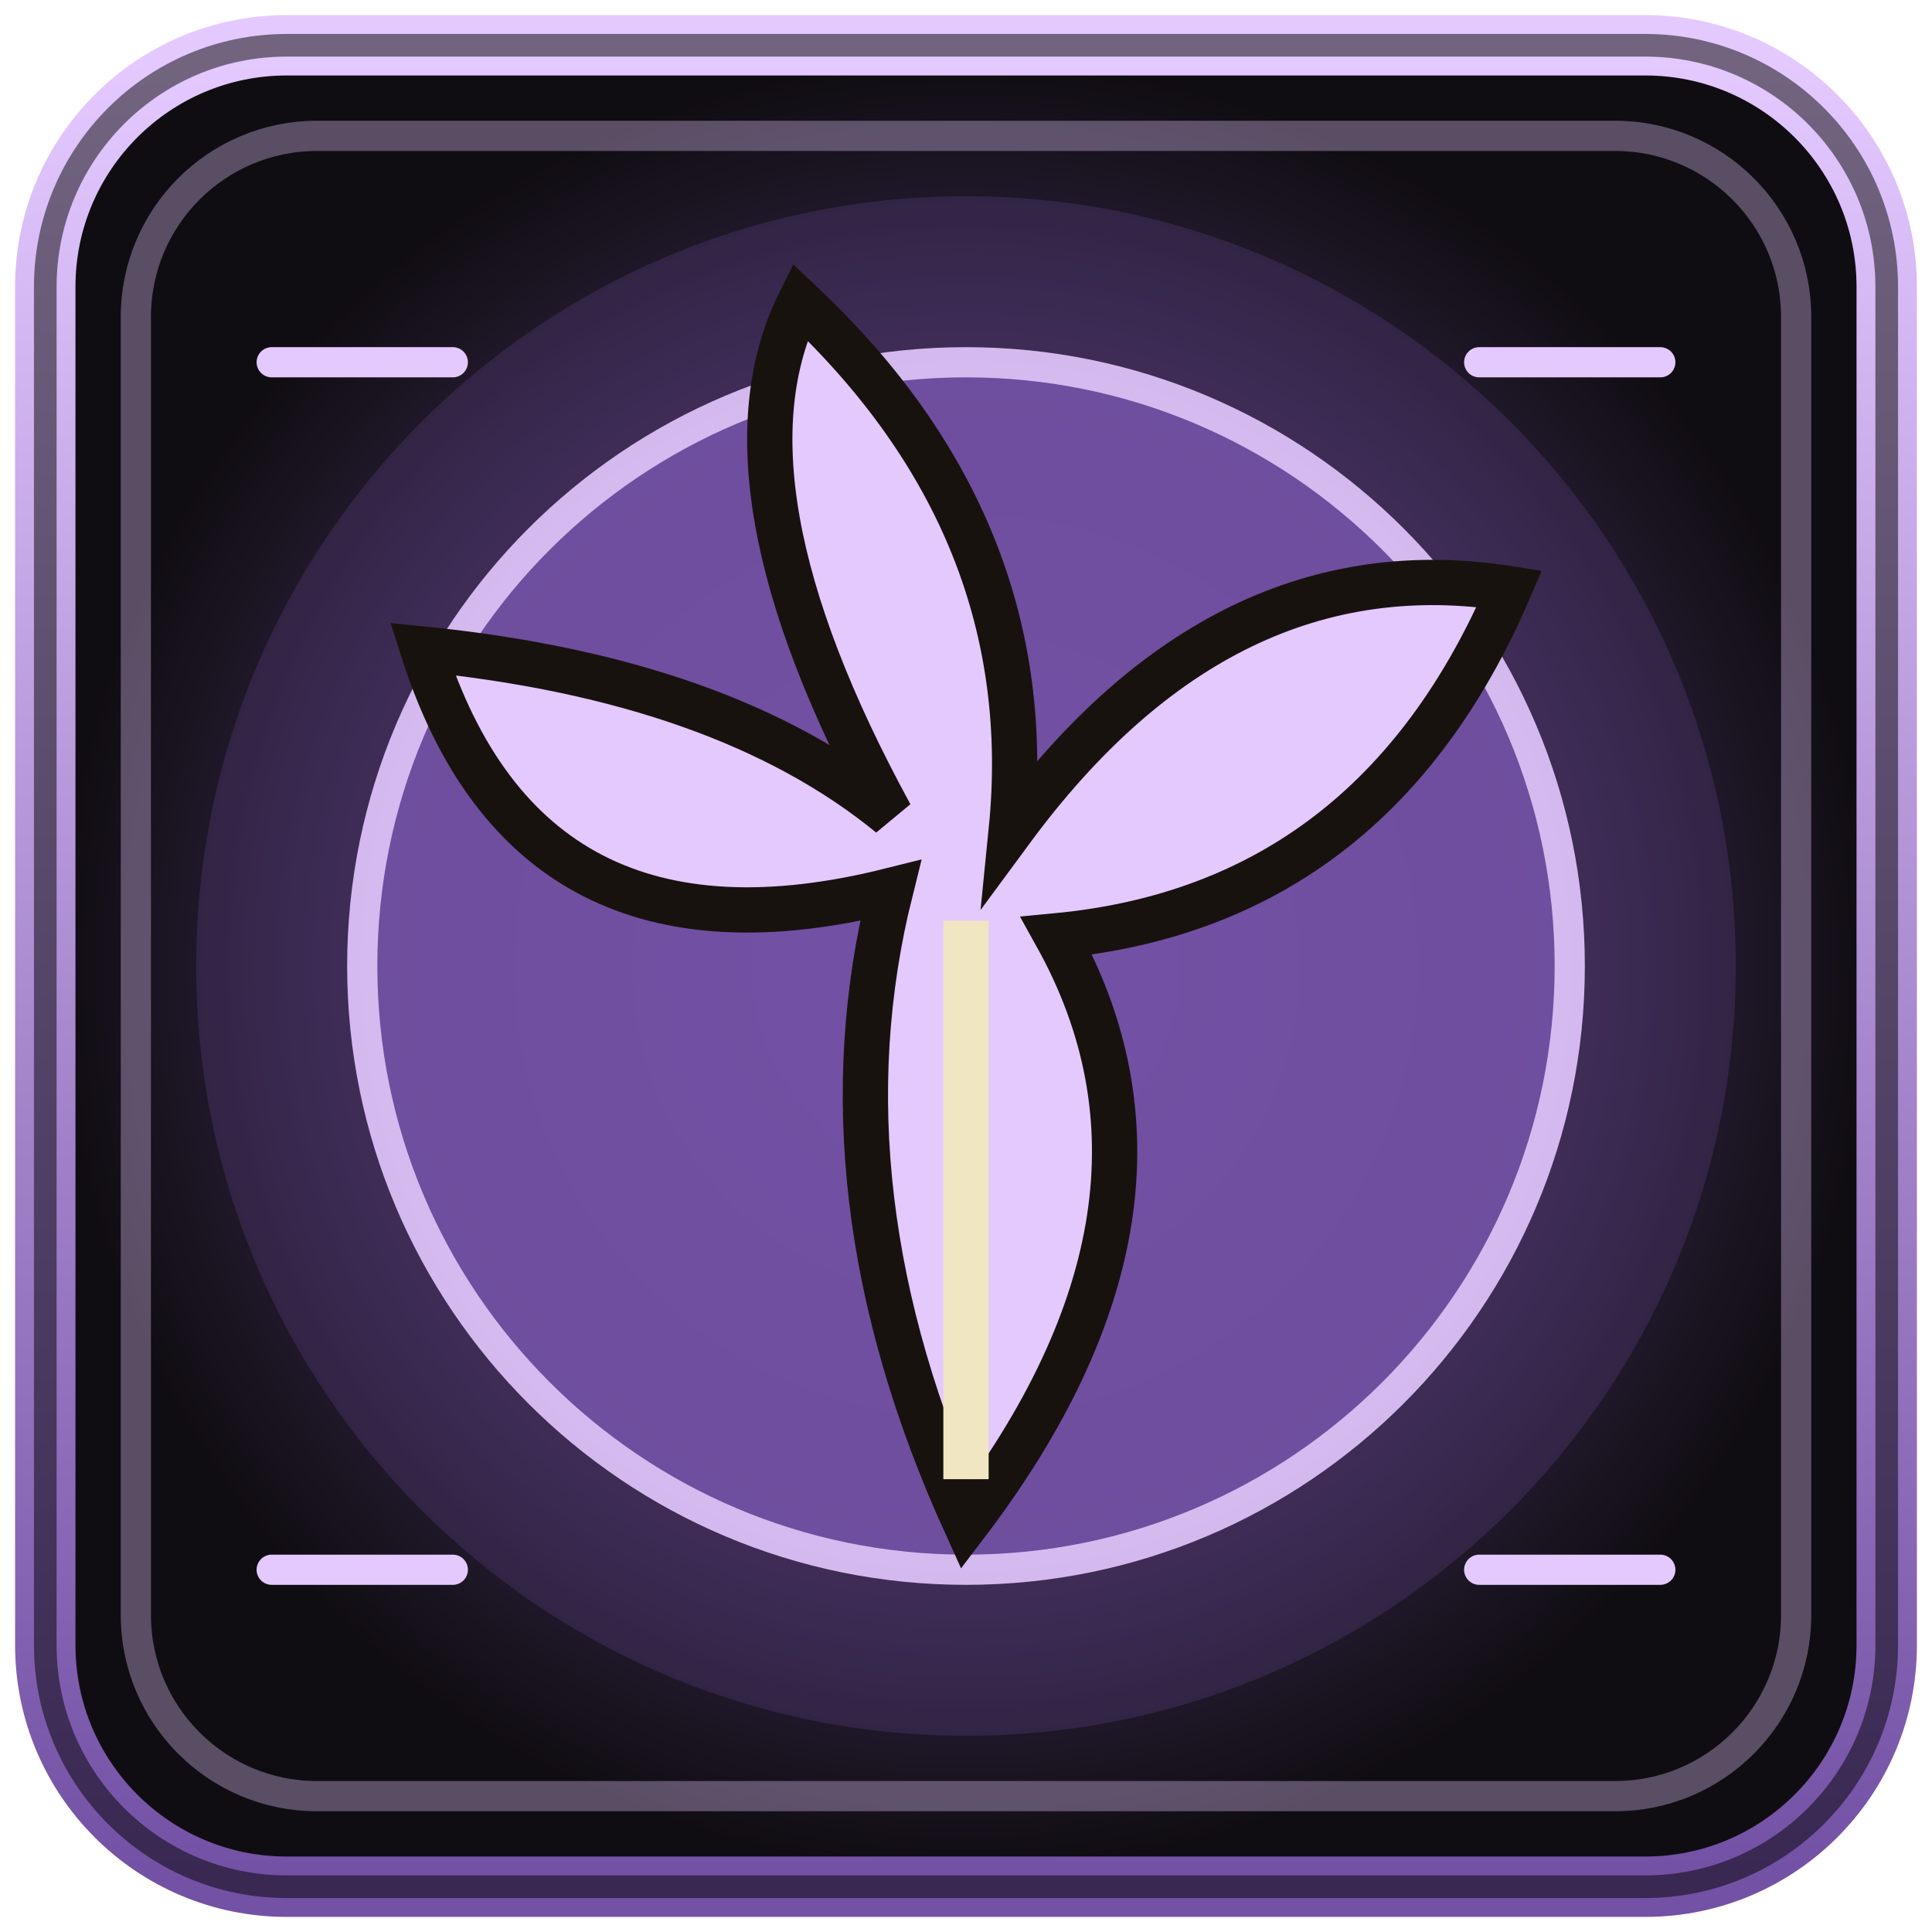
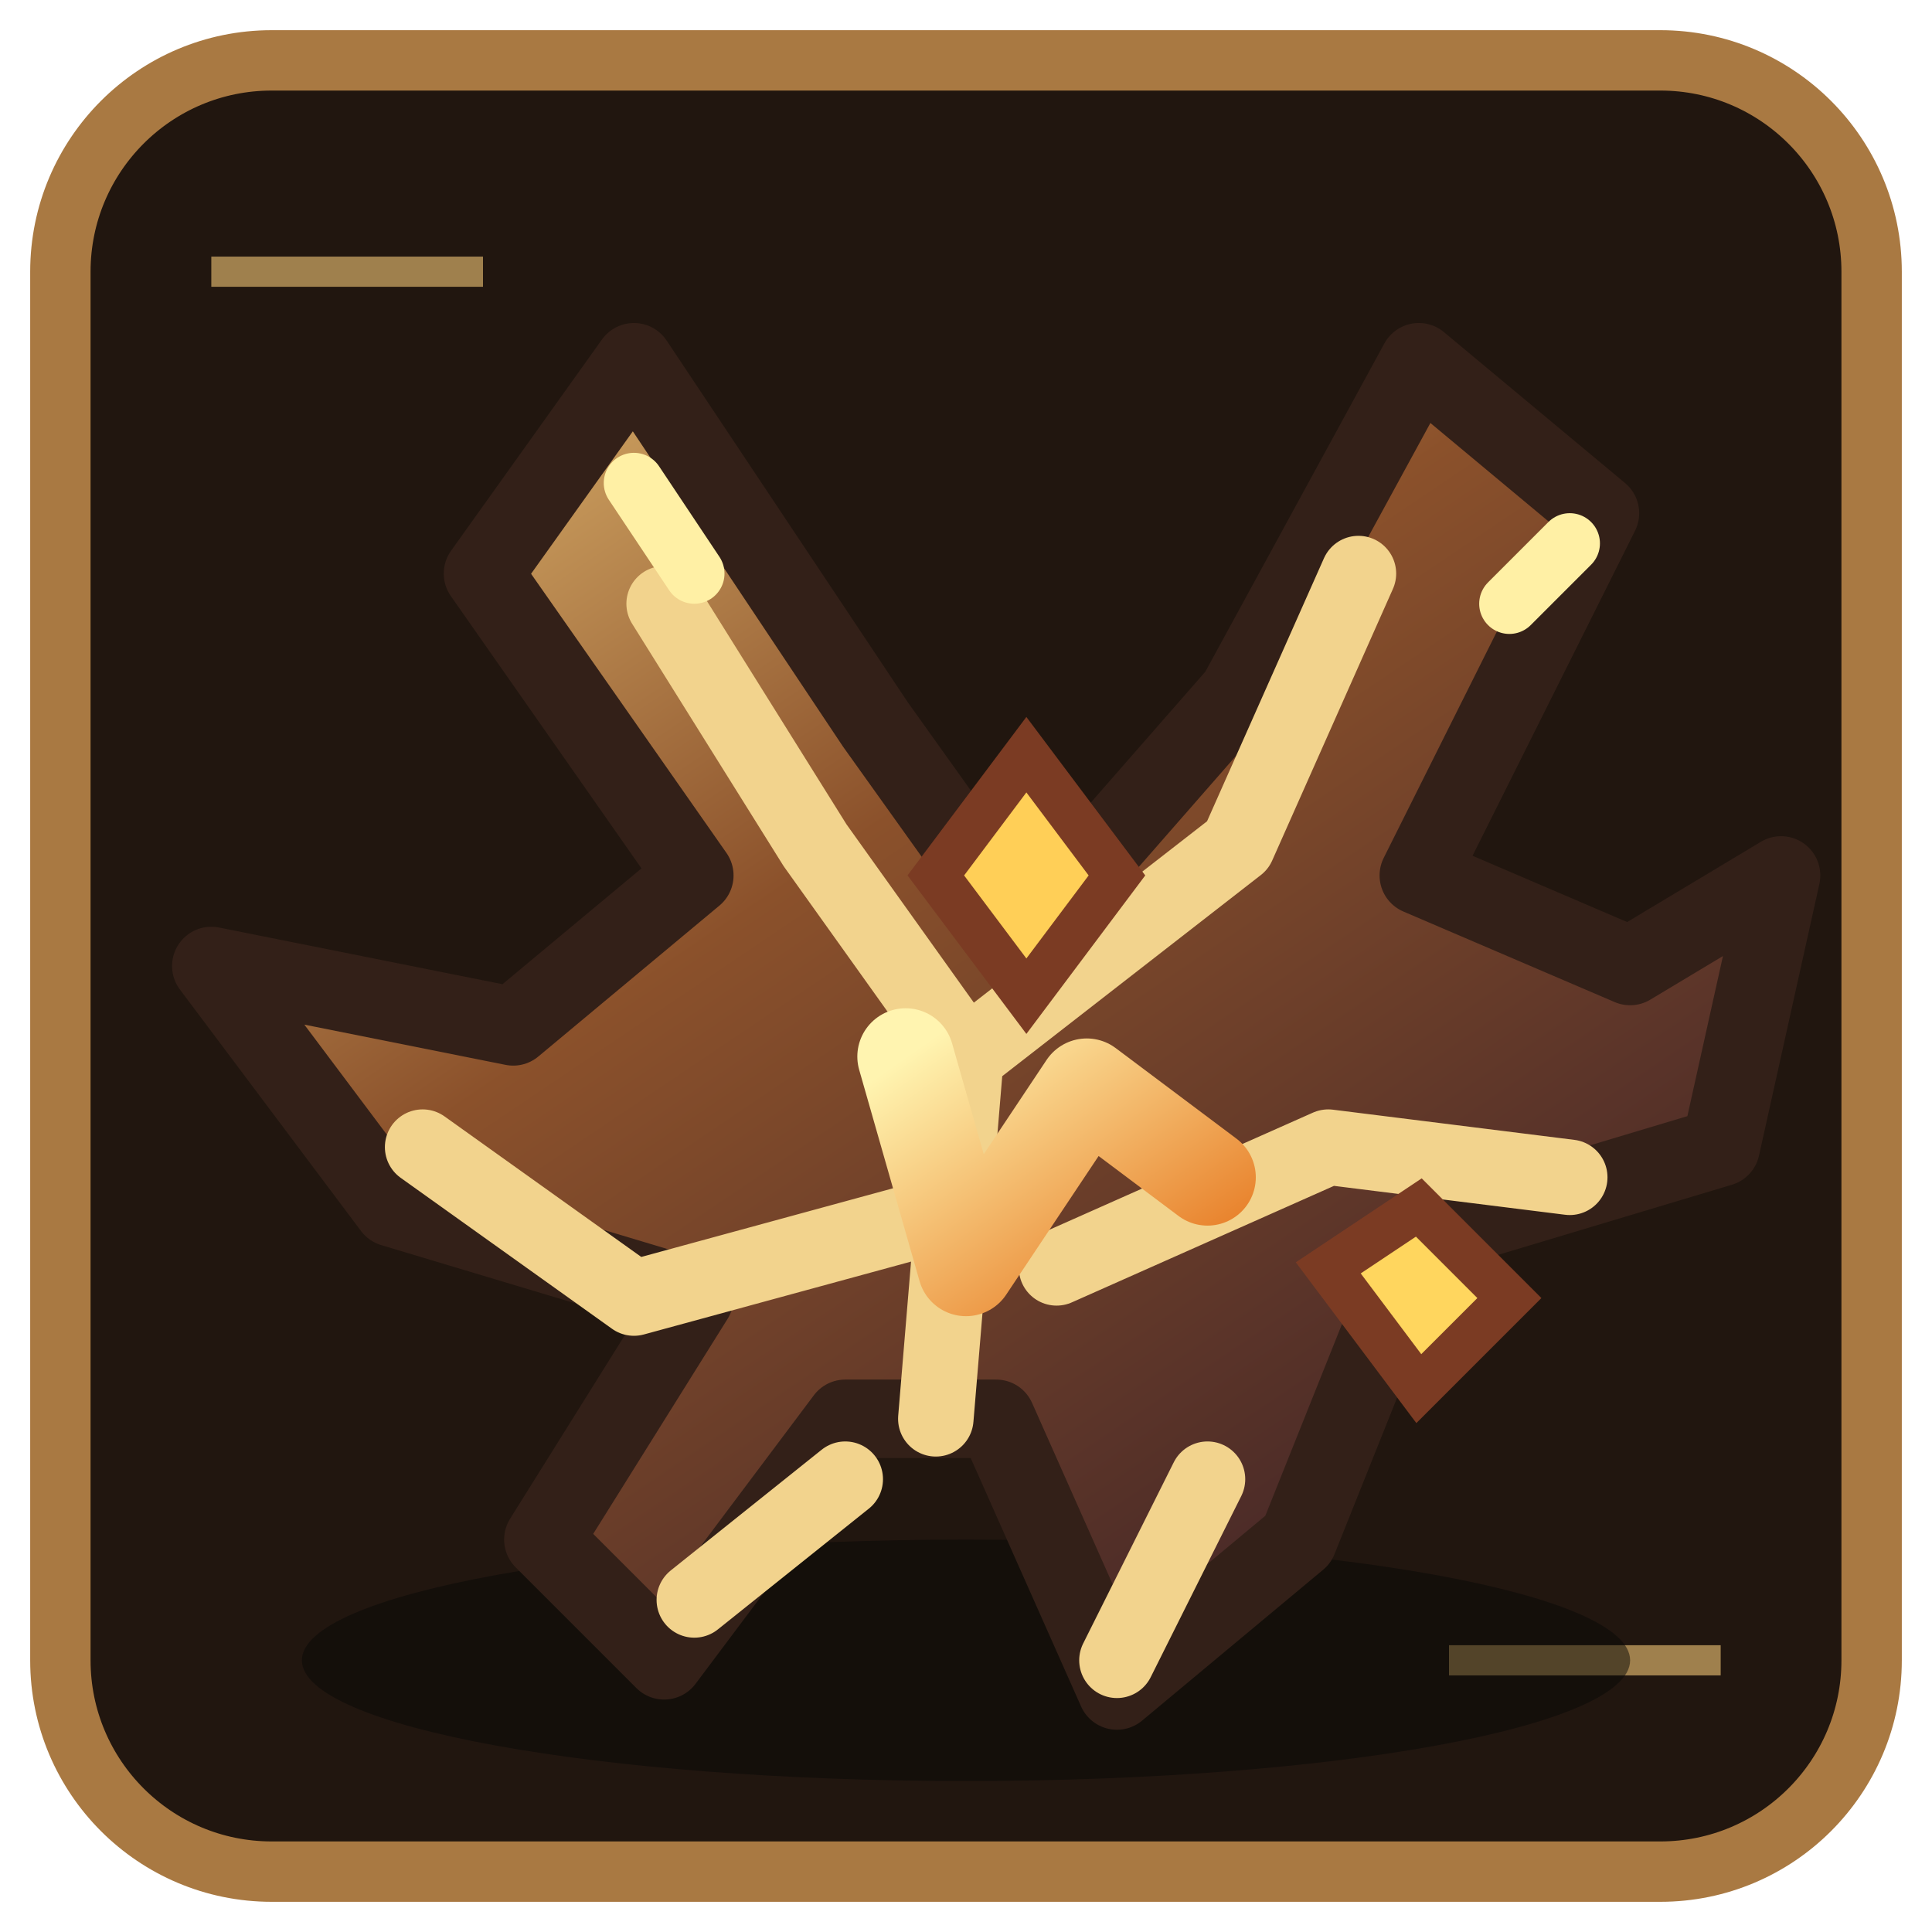
- <svg xmlns="http://www.w3.org/2000/svg" viewBox="0 0 128 128" width="128" height="128" role="img" aria-label="Rootboundbrute rare monster part">
+ <svg xmlns="http://www.w3.org/2000/svg" viewBox="0 0 64 64" role="img" aria-label="Rootbound Rare">
+   <rect x="2" y="2" width="60" height="60" rx="7" fill="#21160f" stroke="#a97942" stroke-width="2" />
+   <path d="M7 9h9M48 55h9" stroke="#e2b86e" stroke-width="1" opacity=".65" />
  <defs>
-     <radialGradient id="bg">
-       <stop stop-color="#7351a5" />
-       <stop offset="1" stop-color="#100d12" />
-     </radialGradient>
-     <linearGradient id="rim" x1="0" y1="0" x2="0" y2="1">
-       <stop stop-color="#e4c9ff" />
-       <stop offset="1" stop-color="#7351a5" />
+     <linearGradient id="rootRare" x1="0" y1="0" x2=".8" y2="1">
+       <stop stop-color="#eac477" />
+       <stop offset=".42" stop-color="#8b512b" />
+       <stop offset="1" stop-color="#392027" />
+     </linearGradient>
+     <linearGradient id="amber" x1="0" y1="0" x2="1" y2="1">
+       <stop stop-color="#fff4b0" />
+       <stop offset="1" stop-color="#e77b24" />
    </linearGradient>
  </defs>
-   <rect x="3" y="3" width="122" height="122" rx="16" fill="url(#bg)" stroke="url(#rim)" stroke-width="4" />
-   <rect x="9" y="9" width="110" height="110" rx="12" fill="none" stroke="#e4c9ff" stroke-opacity=".35" stroke-width="2" />
-   <circle cx="64" cy="64" r="51" fill="#7351a5" opacity=".23" />
-   <circle cx="64" cy="64" r="40" fill="#7351a5" stroke="#e4c9ff" stroke-width="2" opacity=".9" />
-   <path d="M64 101 Q54 79 59 59 Q35 65 28 43 Q48 45 59 54 Q47 32 53 20 Q69 35 67 55 Q81 36 100 39 Q91 60 70 62 Q80 80 64 101Z" fill="#e4c9ff" stroke="#18120f" stroke-width="3" />
-   <path d="M64 98v-37" stroke="#f1e6c2" stroke-width="3" />
-   <path d="M18 24h12M98 104h12M18 104h12M98 24h12" stroke="#e4c9ff" stroke-width="2" stroke-linecap="round" />
-   <rect x="3" y="3" width="122" height="122" rx="16" fill="none" stroke="#000" stroke-opacity=".5" stroke-width="1.5" />
+   <ellipse cx="32" cy="55" rx="22" ry="4" fill="#080706" opacity=".5" />
+   <path d="M28 47 22 55 18 51 23 43 13 40 7 32 17 34 23 29 16 19 21 12 29 24 34 31 41 23 47 12 53 17 47 29 54 32 59 29 57 38 47 41 43 51 37 56 33 47Z" fill="url(#rootRare)" stroke="#332018" stroke-width="2.6" stroke-linejoin="round" />
+   <path d="M31 47 32 35 27 28 22 20M32 35l9-7 4-9M32 40l-11 3-7-5M35 42l9-4 8 1M28 49l-5 4M40 49l-3 6" fill="none" stroke="#f2d38d" stroke-width="2.5" stroke-linecap="round" stroke-linejoin="round" />
+   <path d="M30 35l2 7 4-6 4 3" fill="none" stroke="url(#amber)" stroke-width="3.2" stroke-linecap="round" stroke-linejoin="round" />
+   <path d="M21 16l2 3m27 1 2-2" stroke="#fff0a5" stroke-width="2" stroke-linecap="round" />
+   <path d="M31 29l3-4 3 4-3 4Z" fill="#ffcf57" stroke="#7b3b23" stroke-width="1.5" />
+   <path d="M44 42l3-2 3 3-3 3Z" fill="#ffd65e" stroke="#7b3b23" stroke-width="1.5" />
</svg>
